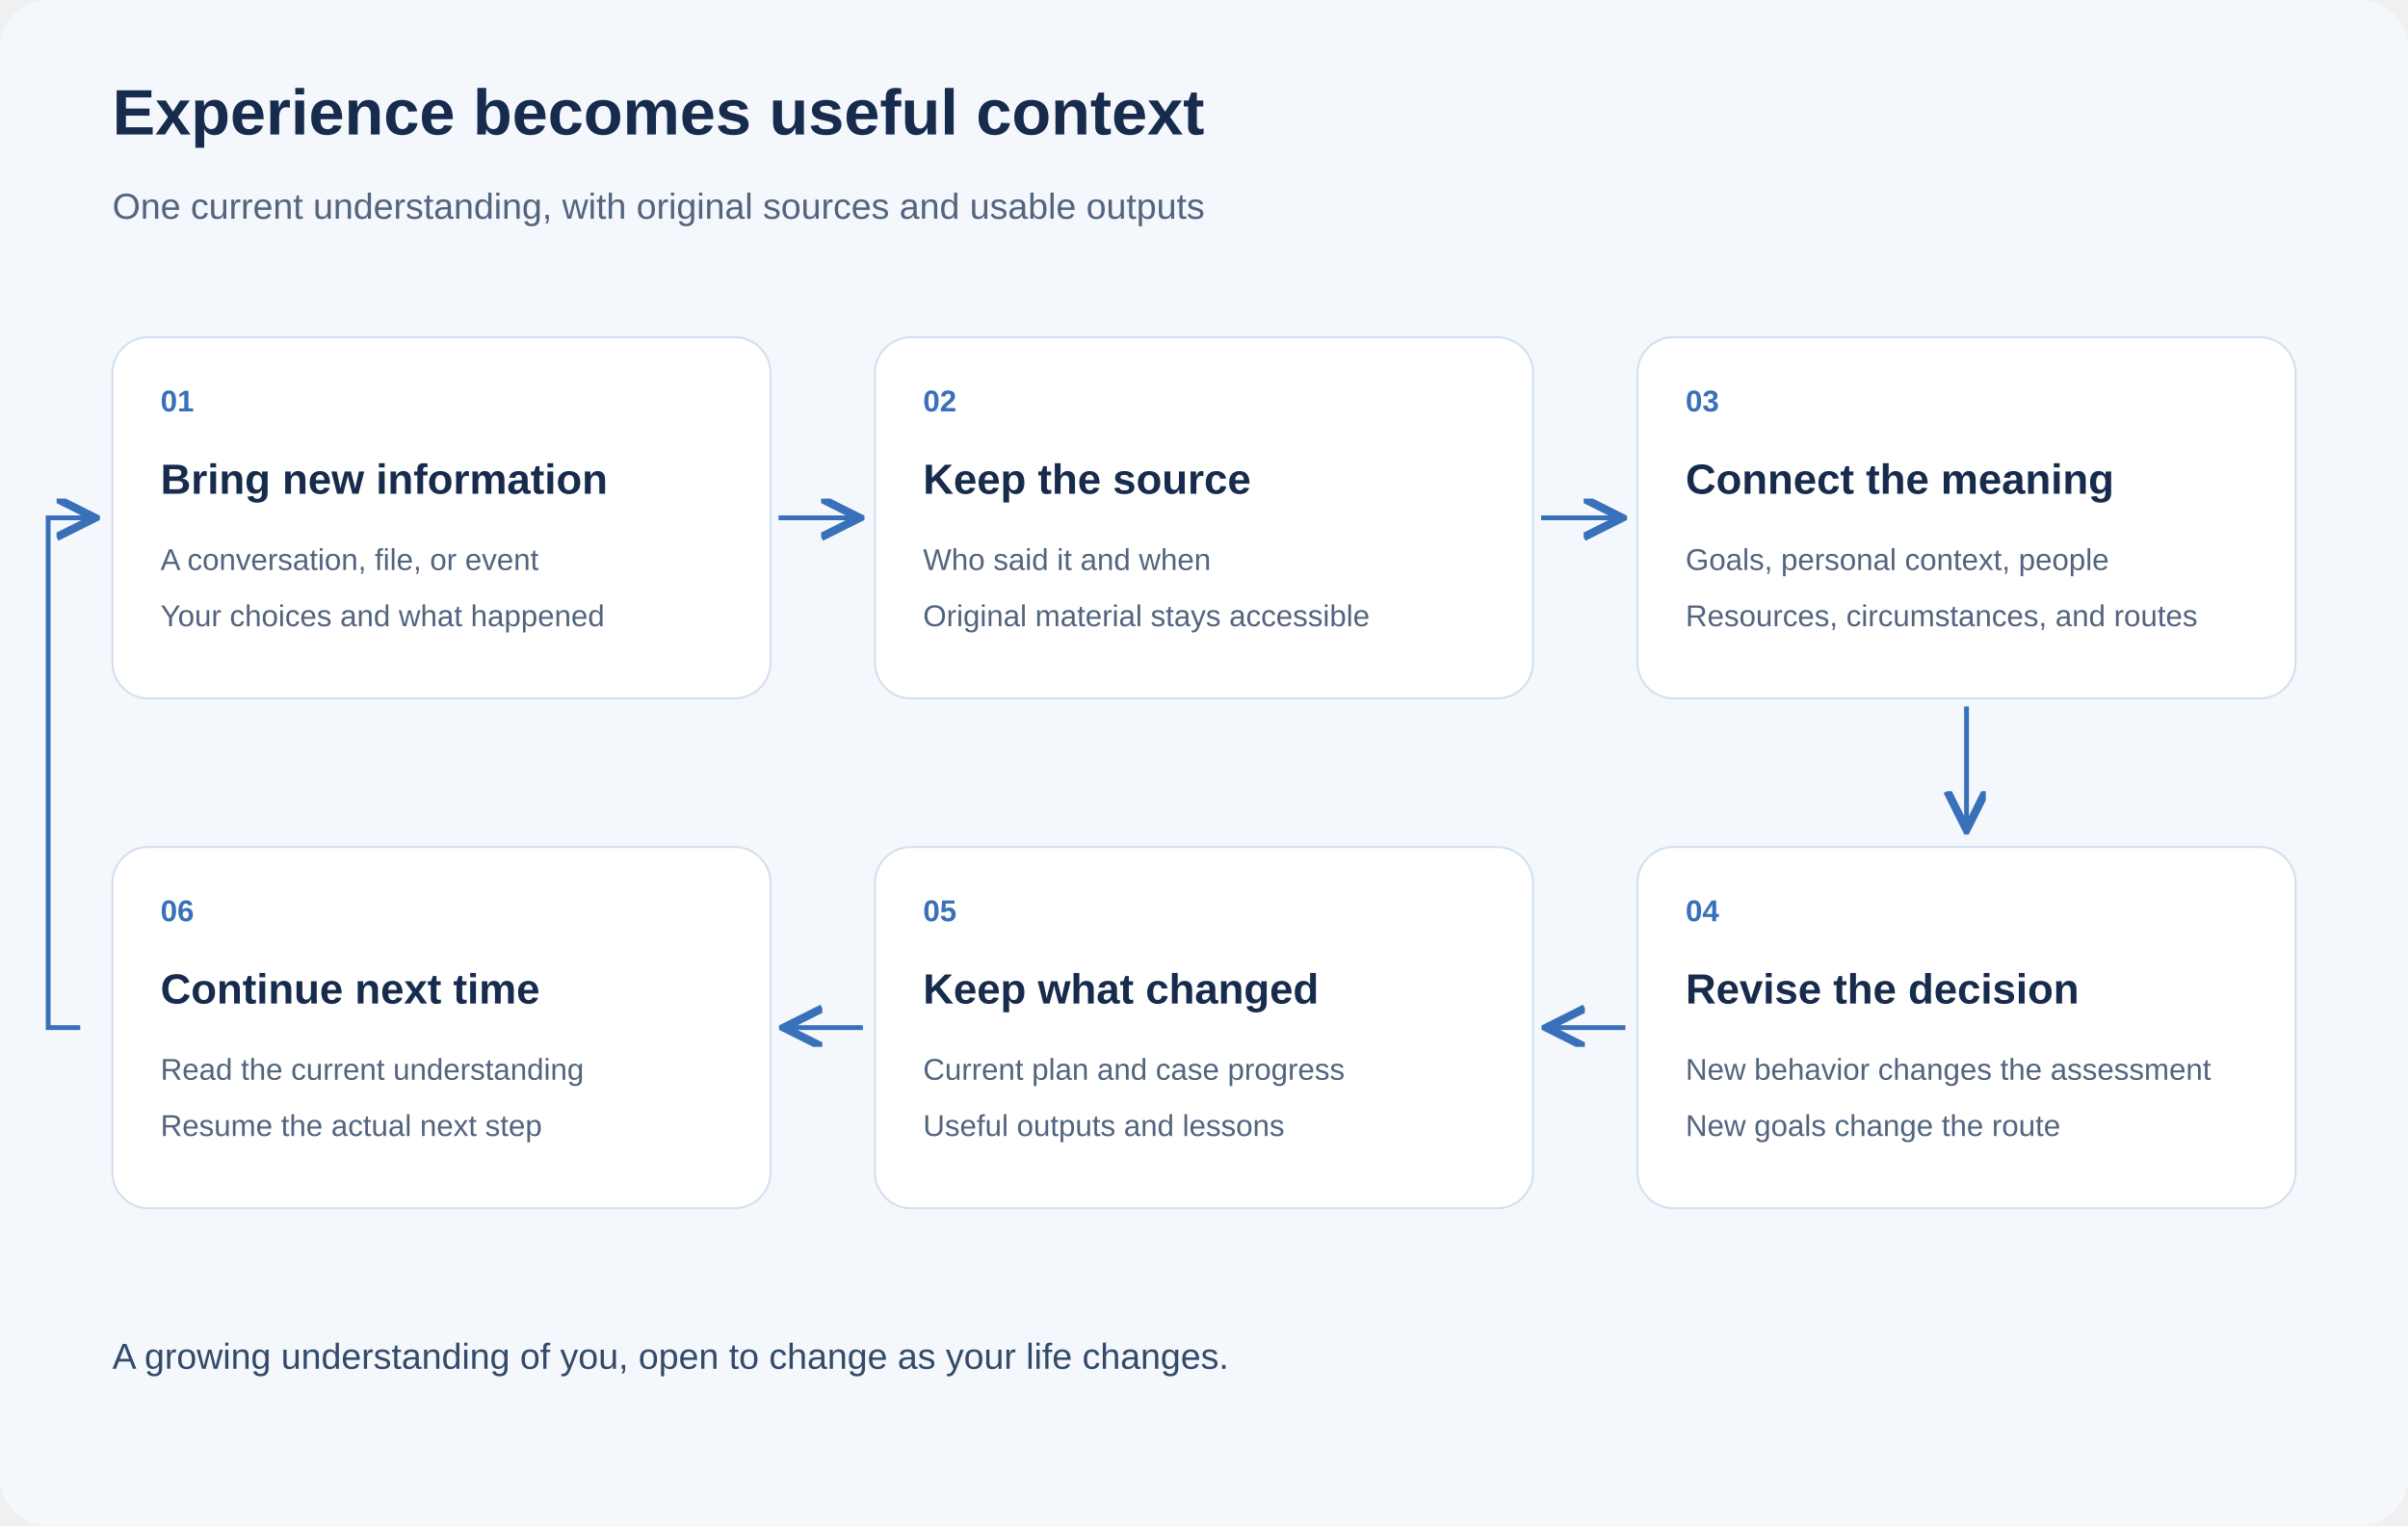
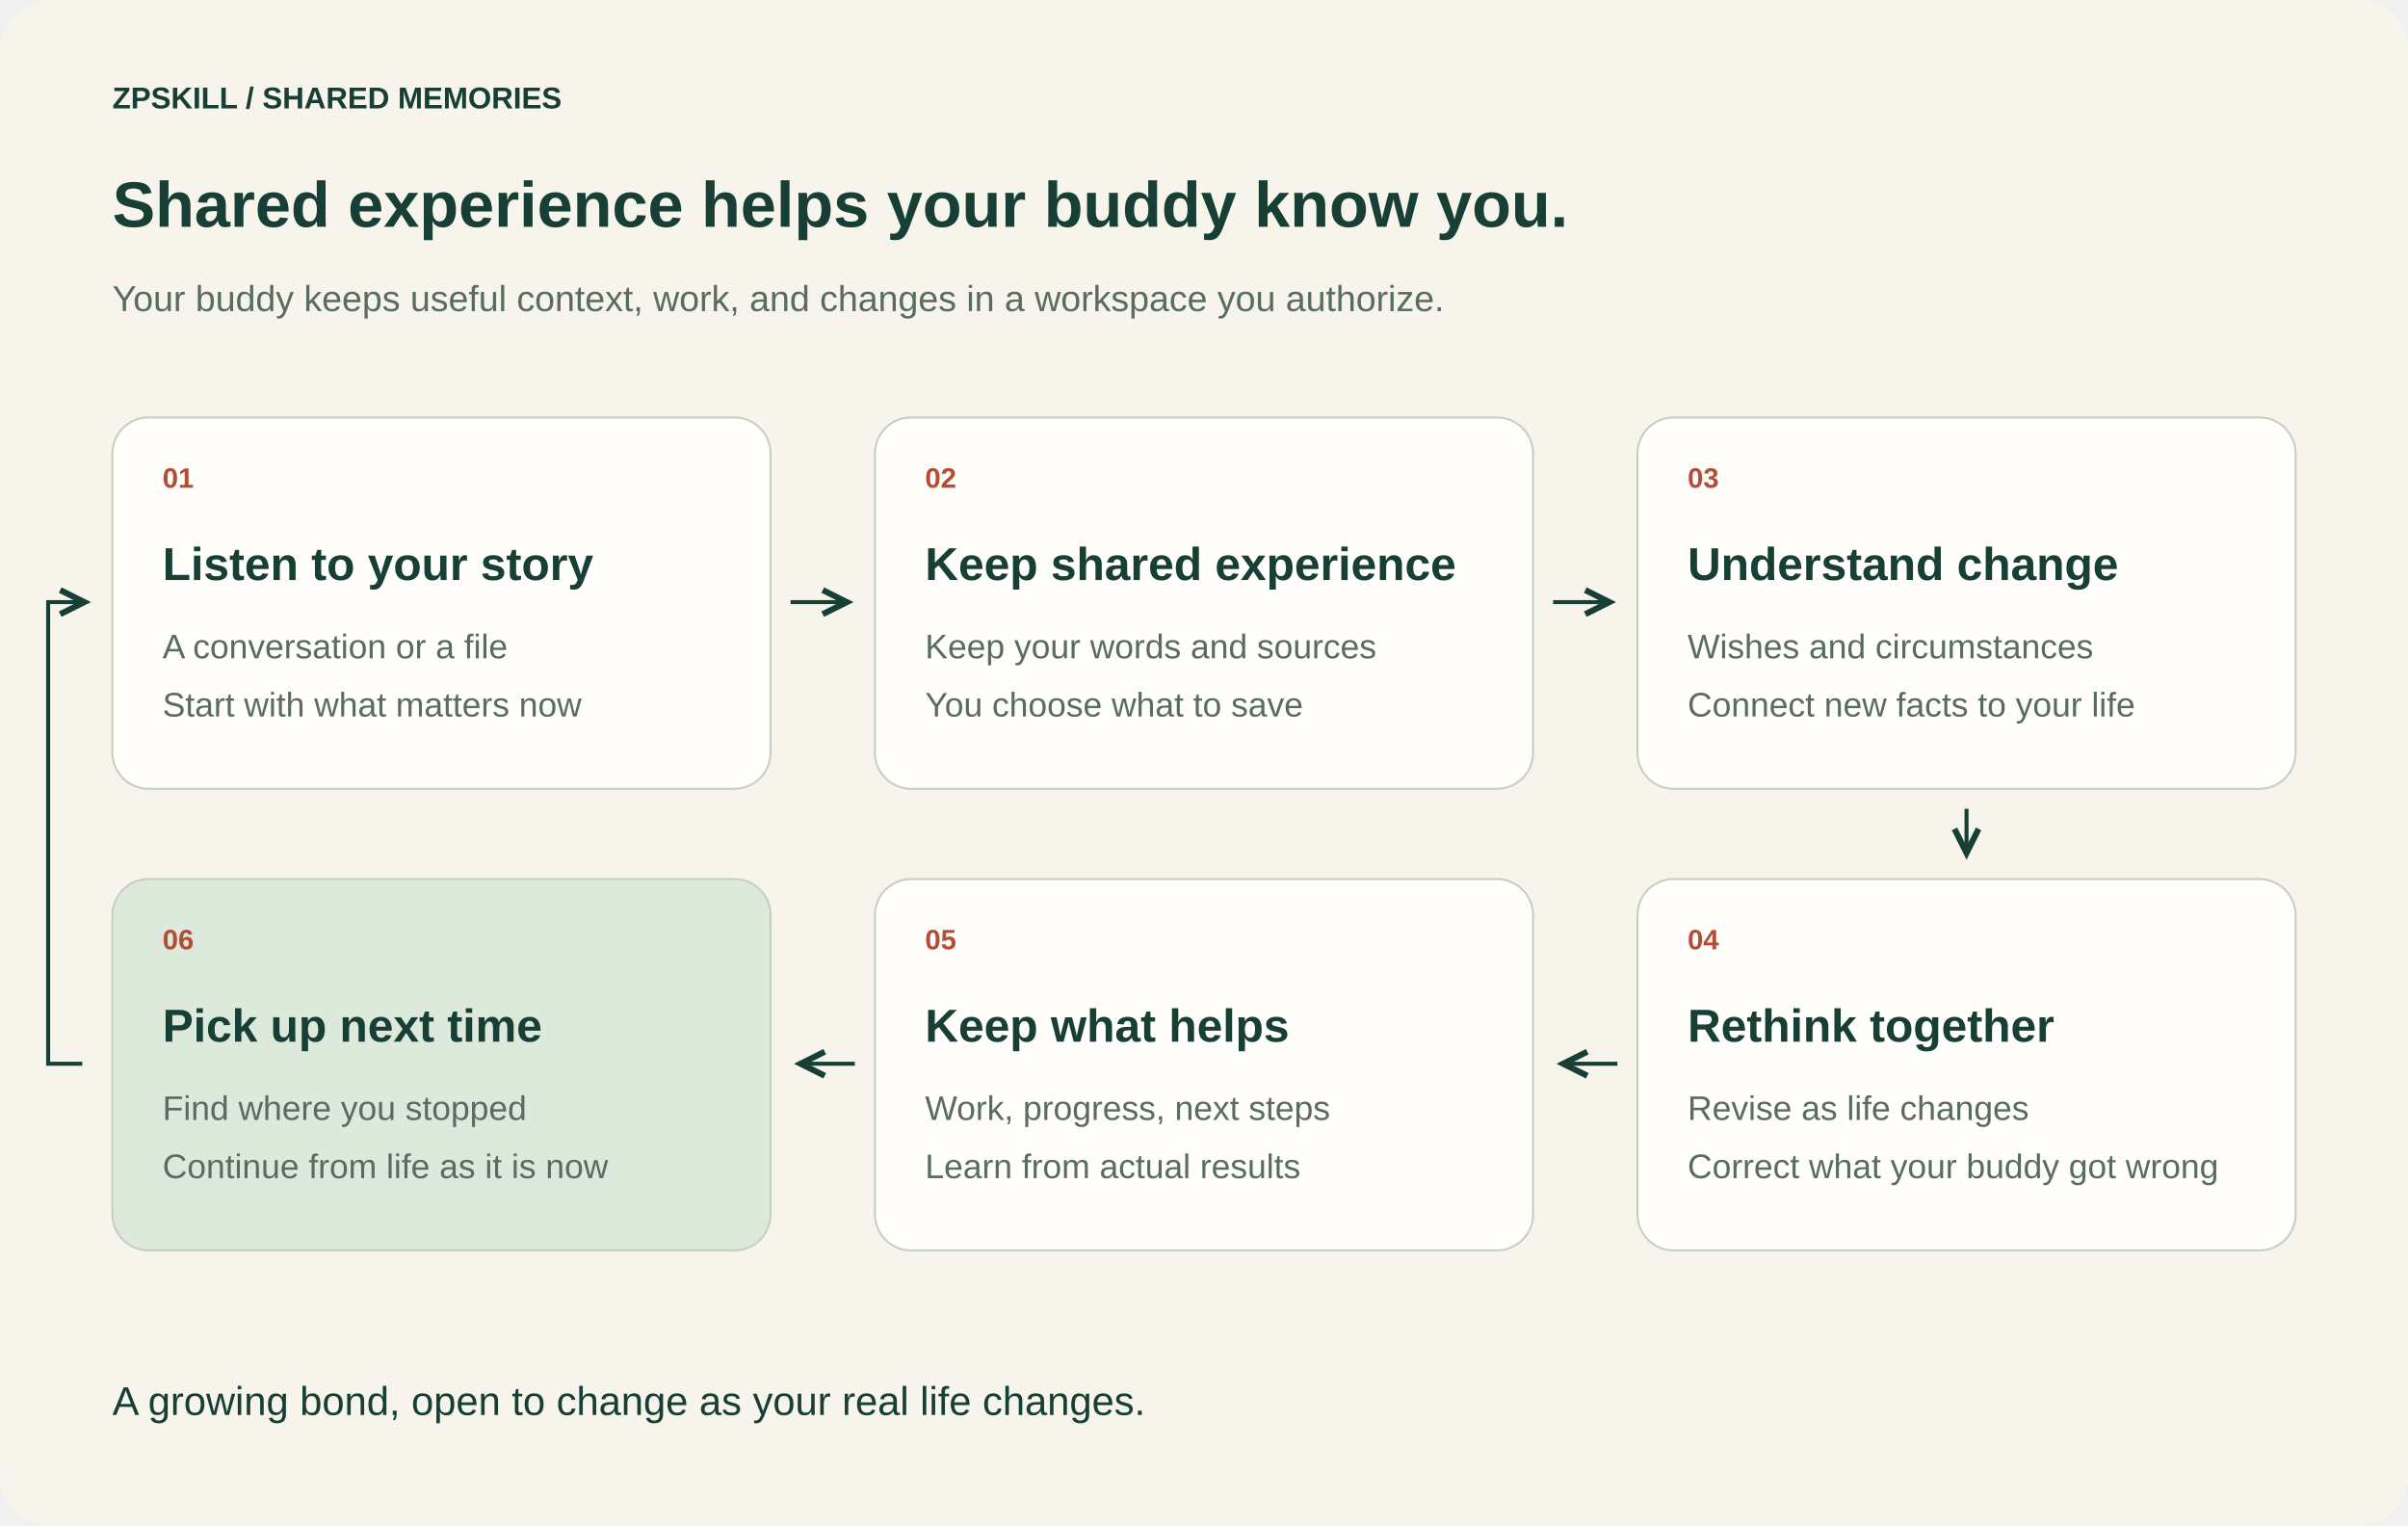
<svg xmlns="http://www.w3.org/2000/svg" width="1200" height="760" viewBox="0 0 1200 760" role="img" aria-labelledby="title desc">
  <defs>
    <marker id="arrow" markerWidth="9" markerHeight="9" refX="7" refY="4" orient="auto">
-       <path d="M0 0L8 4L0 8" fill="none" stroke="#3970ba" stroke-width="1.7" />
+       <path d="M1 1L7 4L1 7" fill="none" stroke="#173F35" stroke-width="1.5" />
    </marker>
  </defs>
-   <rect width="1200" height="760" rx="24" fill="#f4f7fc" />
-   <g font-family="-apple-system,BlinkMacSystemFont,Segoe UI,PingFang SC,Arial,sans-serif">
-     <text x="56" y="67" font-size="32" font-weight="700" fill="#172b4d">Experience becomes useful context</text>
-     <text x="56" y="109" font-size="18" fill="#52647e">One current understanding, with original sources and usable outputs</text>
-     <rect x="56" y="168" width="328" height="180" rx="18" fill="white" stroke="#d4dfef" />
-     <text x="80" y="205" font-size="15" font-weight="700" fill="#3970ba">01</text>
-     <text x="80" y="246" font-size="21" font-weight="650" fill="#172b4d">Bring new information</text>
-     <text x="80" y="284" font-size="15" fill="#52647e">A conversation, file, or event</text>
-     <text x="80" y="312" font-size="15" fill="#52647e">Your choices and what happened</text>
-     <rect x="436" y="168" width="328" height="180" rx="18" fill="white" stroke="#d4dfef" />
-     <text x="460" y="205" font-size="15" font-weight="700" fill="#3970ba">02</text>
-     <text x="460" y="246" font-size="21" font-weight="650" fill="#172b4d">Keep the source</text>
-     <text x="460" y="284" font-size="15" fill="#52647e">Who said it and when</text>
-     <text x="460" y="312" font-size="15" fill="#52647e">Original material stays accessible</text>
-     <rect x="816" y="168" width="328" height="180" rx="18" fill="white" stroke="#d4dfef" />
-     <text x="840" y="205" font-size="15" font-weight="700" fill="#3970ba">03</text>
-     <text x="840" y="246" font-size="21" font-weight="650" fill="#172b4d">Connect the meaning</text>
-     <text x="840" y="284" font-size="15" fill="#52647e">Goals, personal context, people</text>
-     <text x="840" y="312" font-size="15" fill="#52647e">Resources, circumstances, and routes</text>
-     <rect x="56" y="422" width="328" height="180" rx="18" fill="white" stroke="#d4dfef" />
-     <text x="80" y="459" font-size="15" font-weight="700" fill="#3970ba">06</text>
-     <text x="80" y="500" font-size="21" font-weight="650" fill="#172b4d">Continue next time</text>
-     <text x="80" y="538" font-size="15" fill="#52647e">Read the current understanding</text>
-     <text x="80" y="566" font-size="15" fill="#52647e">Resume the actual next step</text>
-     <rect x="436" y="422" width="328" height="180" rx="18" fill="white" stroke="#d4dfef" />
-     <text x="460" y="459" font-size="15" font-weight="700" fill="#3970ba">05</text>
-     <text x="460" y="500" font-size="21" font-weight="650" fill="#172b4d">Keep what changed</text>
-     <text x="460" y="538" font-size="15" fill="#52647e">Current plan and case progress</text>
-     <text x="460" y="566" font-size="15" fill="#52647e">Useful outputs and lessons</text>
-     <rect x="816" y="422" width="328" height="180" rx="18" fill="white" stroke="#d4dfef" />
-     <text x="840" y="459" font-size="15" font-weight="700" fill="#3970ba">04</text>
-     <text x="840" y="500" font-size="21" font-weight="650" fill="#172b4d">Revise the decision</text>
-     <text x="840" y="538" font-size="15" fill="#52647e">New behavior changes the assessment</text>
-     <text x="840" y="566" font-size="15" fill="#52647e">New goals change the route</text>
-     <path d="M388 258H426" fill="none" stroke="#3970ba" stroke-width="2.4" marker-end="url(#arrow)" />
-     <path d="M768 258H806" fill="none" stroke="#3970ba" stroke-width="2.4" marker-end="url(#arrow)" />
-     <path d="M980 352V411" fill="none" stroke="#3970ba" stroke-width="2.4" marker-end="url(#arrow)" />
-     <path d="M810 512H773" fill="none" stroke="#3970ba" stroke-width="2.4" marker-end="url(#arrow)" />
-     <path d="M430 512H393" fill="none" stroke="#3970ba" stroke-width="2.4" marker-end="url(#arrow)" />
-     <path d="M40 512H24V258H45" fill="none" stroke="#3970ba" stroke-width="2.4" marker-end="url(#arrow)" />
-     <text x="56" y="682" font-size="18" fill="#334a68">A growing understanding of you, open to change as your life changes.</text>
+   <rect x="0" y="0" width="1200" height="760" rx="24" fill="#F7F4EC" />
+   <g font-family="-apple-system,BlinkMacSystemFont,Segoe UI,PingFang SC,Hiragino Sans GB,Microsoft YaHei,Arial,sans-serif">
+     <text x="56" y="54" font-size="15" fill="#173F35" font-weight="650">ZPSKILL / SHARED MEMORIES</text>
+     <text x="56" y="113" font-size="32" fill="#173F35" font-weight="700">Shared experience helps your buddy know you.</text>
+     <text x="56" y="155" font-size="18" fill="#596C62" font-weight="400">Your buddy keeps useful context, work, and changes in a workspace you authorize.</text>
+     <rect x="56" y="208" width="328" height="185" rx="18" fill="#FFFEFA" stroke="#C4D0C2" />
+     <text x="81" y="243" font-size="14" fill="#B44D35" font-weight="650">01</text>
+     <text x="81" y="289" font-size="23" fill="#173F35" font-weight="650">Listen to your story</text>
+     <text x="81" y="328" font-size="17" fill="#596C62" font-weight="400">A conversation or a file</text>
+     <text x="81" y="357" font-size="17" fill="#596C62" font-weight="400">Start with what matters now</text>
+     <rect x="436" y="208" width="328" height="185" rx="18" fill="#FFFEFA" stroke="#C4D0C2" />
+     <text x="461" y="243" font-size="14" fill="#B44D35" font-weight="650">02</text>
+     <text x="461" y="289" font-size="23" fill="#173F35" font-weight="650">Keep shared experience</text>
+     <text x="461" y="328" font-size="17" fill="#596C62" font-weight="400">Keep your words and sources</text>
+     <text x="461" y="357" font-size="17" fill="#596C62" font-weight="400">You choose what to save</text>
+     <rect x="816" y="208" width="328" height="185" rx="18" fill="#FFFEFA" stroke="#C4D0C2" />
+     <text x="841" y="243" font-size="14" fill="#B44D35" font-weight="650">03</text>
+     <text x="841" y="289" font-size="23" fill="#173F35" font-weight="650">Understand change</text>
+     <text x="841" y="328" font-size="17" fill="#596C62" font-weight="400">Wishes and circumstances</text>
+     <text x="841" y="357" font-size="17" fill="#596C62" font-weight="400">Connect new facts to your life</text>
+     <rect x="816" y="438" width="328" height="185" rx="18" fill="#FFFEFA" stroke="#C4D0C2" />
+     <text x="841" y="473" font-size="14" fill="#B44D35" font-weight="650">04</text>
+     <text x="841" y="519" font-size="23" fill="#173F35" font-weight="650">Rethink together</text>
+     <text x="841" y="558" font-size="17" fill="#596C62" font-weight="400">Revise as life changes</text>
+     <text x="841" y="587" font-size="17" fill="#596C62" font-weight="400">Correct what your buddy got wrong</text>
+     <rect x="436" y="438" width="328" height="185" rx="18" fill="#FFFEFA" stroke="#C4D0C2" />
+     <text x="461" y="473" font-size="14" fill="#B44D35" font-weight="650">05</text>
+     <text x="461" y="519" font-size="23" fill="#173F35" font-weight="650">Keep what helps</text>
+     <text x="461" y="558" font-size="17" fill="#596C62" font-weight="400">Work, progress, next steps</text>
+     <text x="461" y="587" font-size="17" fill="#596C62" font-weight="400">Learn from actual results</text>
+     <rect x="56" y="438" width="328" height="185" rx="18" fill="#DDE9DB" stroke="#C4D0C2" />
+     <text x="81" y="473" font-size="14" fill="#B44D35" font-weight="650">06</text>
+     <text x="81" y="519" font-size="23" fill="#173F35" font-weight="650">Pick up next time</text>
+     <text x="81" y="558" font-size="17" fill="#596C62" font-weight="400">Find where you stopped</text>
+     <text x="81" y="587" font-size="17" fill="#596C62" font-weight="400">Continue from life as it is now</text>
+     <path d="M394 300H422" fill="none" stroke="#173F35" stroke-width="2" marker-end="url(#arrow)" />
+     <path d="M774 300H802" fill="none" stroke="#173F35" stroke-width="2" marker-end="url(#arrow)" />
+     <path d="M980 403V425" fill="none" stroke="#173F35" stroke-width="2" marker-end="url(#arrow)" />
+     <path d="M806 530H779" fill="none" stroke="#173F35" stroke-width="2" marker-end="url(#arrow)" />
+     <path d="M426 530H399" fill="none" stroke="#173F35" stroke-width="2" marker-end="url(#arrow)" />
+     <path d="M41 530H24V300H42" fill="none" stroke="#173F35" stroke-width="2" marker-end="url(#arrow)" />
+     <text x="56" y="705" font-size="20" fill="#173F35" font-weight="500">A growing bond, open to change as your real life changes.</text>
  </g>
</svg>
